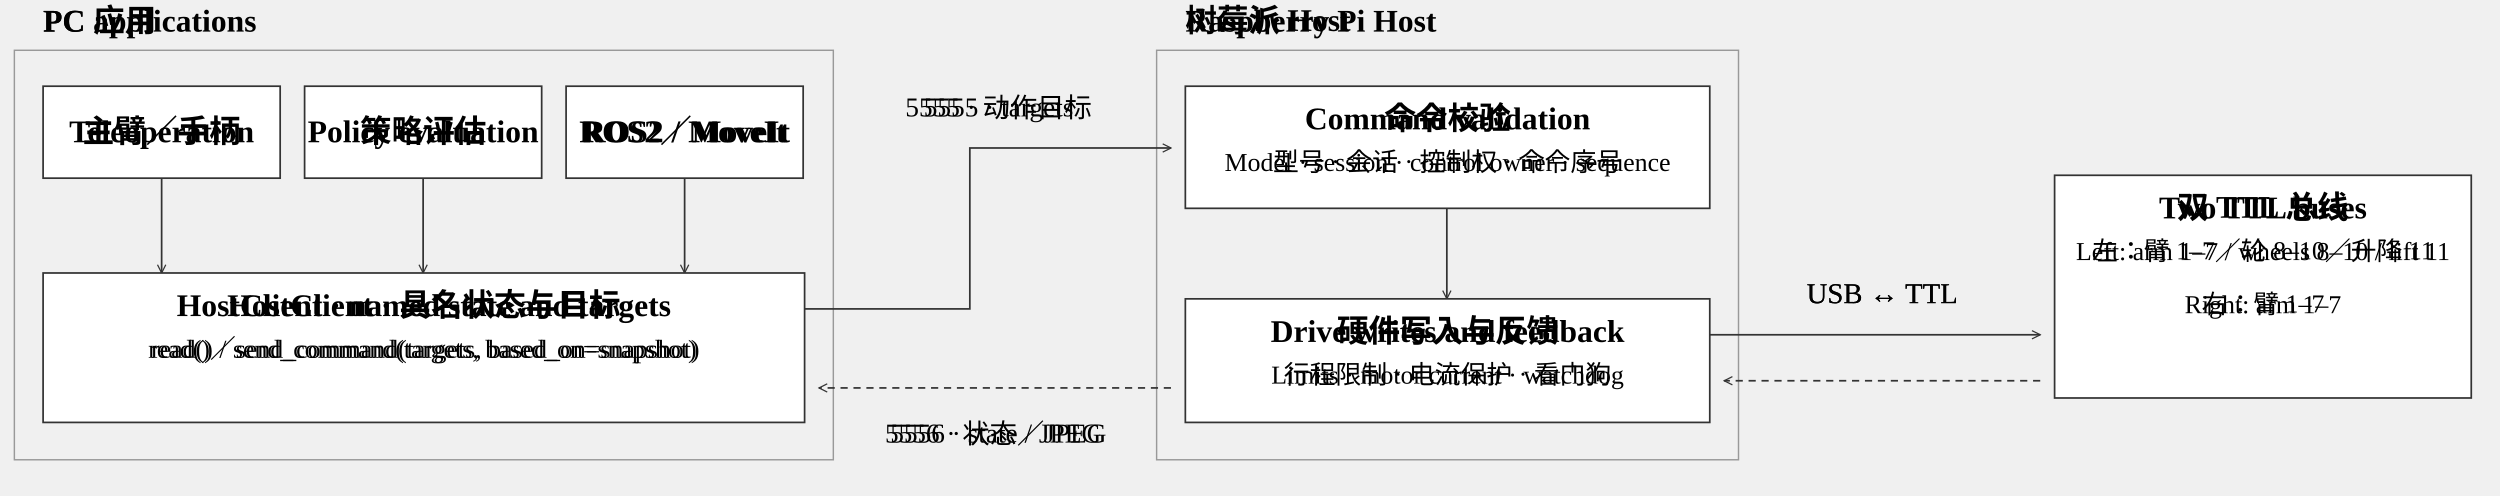
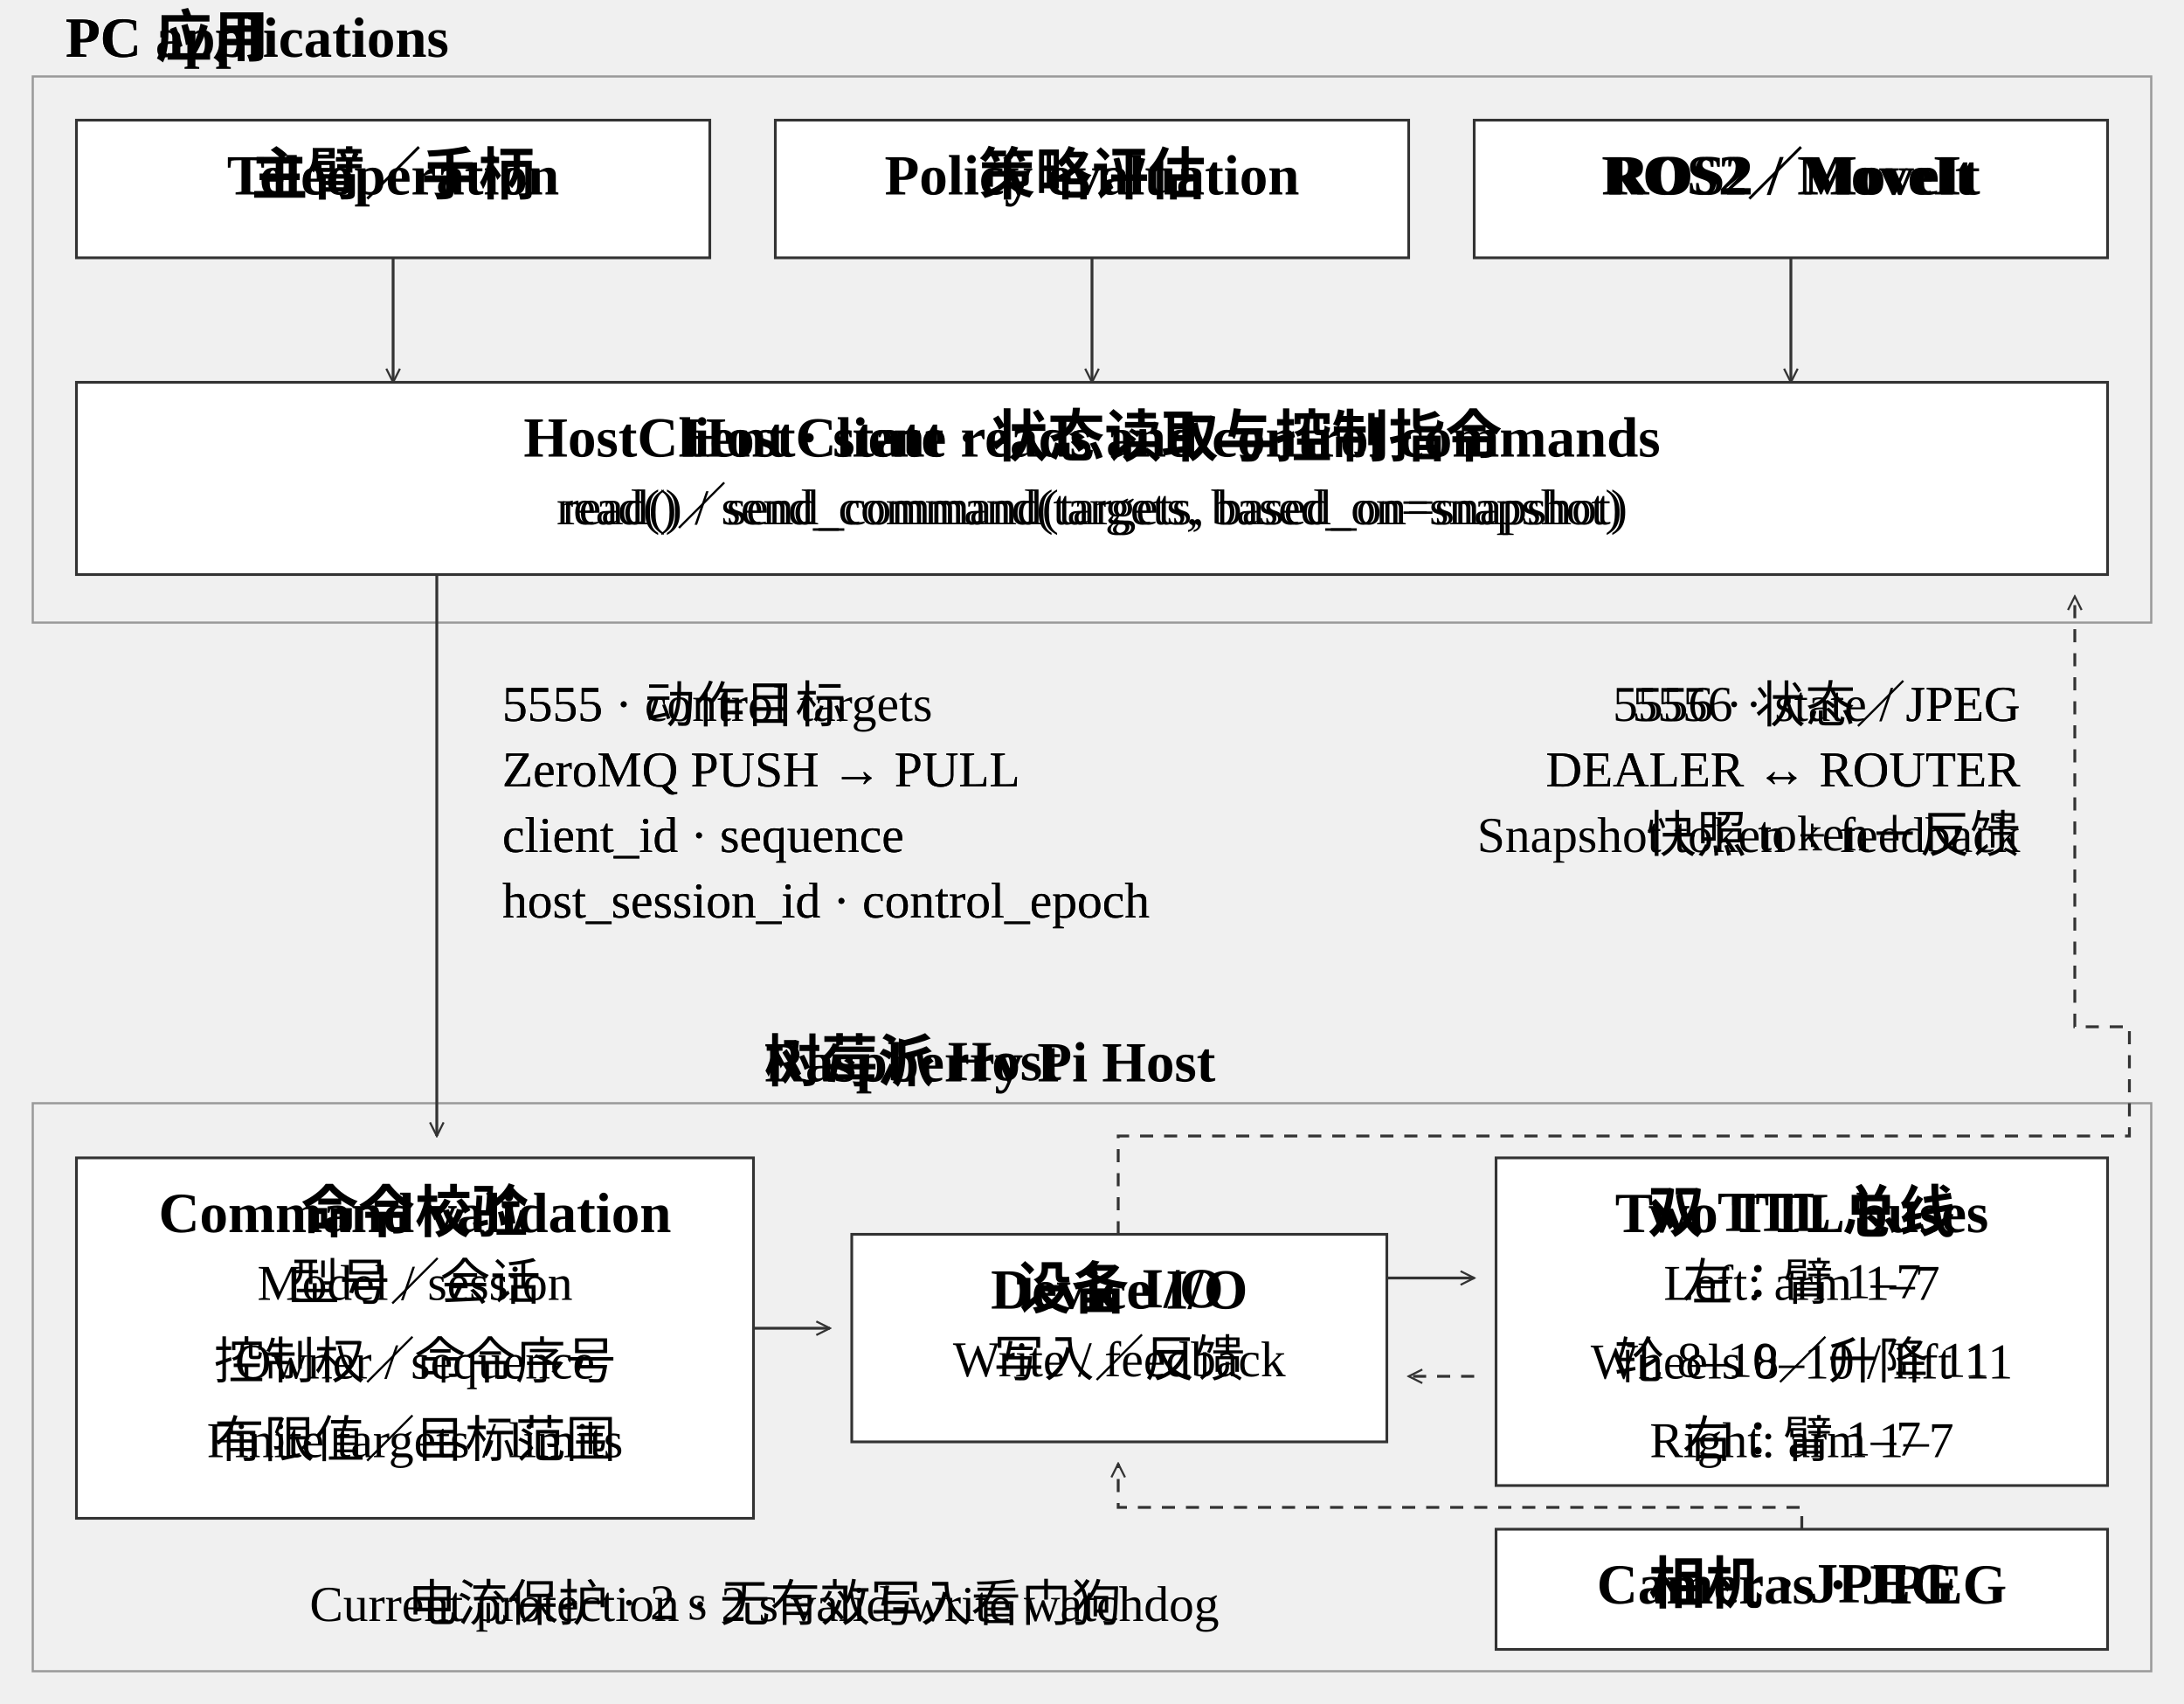
- <svg xmlns="http://www.w3.org/2000/svg" viewBox="0 0 1740 345" role="img" aria-label="AlohaMini PC HostClient, Raspberry Pi command validation, dual TTL motor buses" class="work-diagram work-mono-diagram">
+ <svg xmlns="http://www.w3.org/2000/svg" viewBox="0 0 1000 780" role="img" aria-label="PC HostClient, command and response channels, Raspberry Pi validation, TTL motor buses and cameras" class="work-diagram work-mono-diagram">
  <defs>
    <marker id="work-system-arrow" viewBox="0 0 10 10" refX="9" refY="5" markerWidth="6" markerHeight="6" orient="auto">
      <path d="M1 1L9 5L1 9" fill="none" stroke="#333" stroke-width="1.2" />
    </marker>
  </defs>
-   <rect x="10" y="35" width="570" height="285" fill="none" stroke="#999" stroke-width="1" />
+   <rect x="15" y="35" width="970" height="250" fill="none" stroke="#999" stroke-width="1" />
  <g lang="en">
-     <text x="30" y="22" font-size="22" font-weight="600" text-anchor="start">PC applications</text>
+     <text x="30" y="26" font-size="26" font-weight="600" text-anchor="start">PC applications</text>
  </g>
  <g lang="zh-CN">
-     <text x="30" y="22" font-size="22" font-weight="600" text-anchor="start">PC 应用</text>
+     <text x="30" y="26" font-size="26" font-weight="600" text-anchor="start">PC 应用</text>
  </g>
  <g>
-     <rect x="30" y="60" width="165" height="64" fill="white" stroke="#333" stroke-width="1.2" />
+     <rect x="35" y="55" width="290" height="63" fill="white" stroke="#333" stroke-width="1.25" />
    <g lang="en">
-       <text x="112.5" y="99.0" font-size="22" font-weight="600" text-anchor="middle">Teleoperation</text>
+       <text x="180.0" y="89" font-size="26" font-weight="600" text-anchor="middle">Teleoperation</text>
    </g>
    <g lang="zh-CN">
-       <text x="112.5" y="99.0" font-size="22" font-weight="600" text-anchor="middle">主臂／手柄</text>
+       <text x="180.0" y="89" font-size="26" font-weight="600" text-anchor="middle">主臂／手柄</text>
    </g>
  </g>
-   <path d="M112.5 124V190" fill="none" stroke="#333" stroke-width="1.2" marker-end="url(#work-system-arrow)" />
+   <path d="M180 118V175" fill="none" stroke="#333" stroke-width="1.3" marker-end="url(#work-system-arrow)" />
  <g>
-     <rect x="212" y="60" width="165" height="64" fill="white" stroke="#333" stroke-width="1.2" />
+     <rect x="355" y="55" width="290" height="63" fill="white" stroke="#333" stroke-width="1.25" />
    <g lang="en">
-       <text x="294.5" y="99.0" font-size="22" font-weight="600" text-anchor="middle">Policy evaluation</text>
+       <text x="500.0" y="89" font-size="26" font-weight="600" text-anchor="middle">Policy evaluation</text>
    </g>
    <g lang="zh-CN">
-       <text x="294.5" y="99.0" font-size="22" font-weight="600" text-anchor="middle">策略评估</text>
+       <text x="500.0" y="89" font-size="26" font-weight="600" text-anchor="middle">策略评估</text>
    </g>
  </g>
-   <path d="M294.5 124V190" fill="none" stroke="#333" stroke-width="1.2" marker-end="url(#work-system-arrow)" />
+   <path d="M500 118V175" fill="none" stroke="#333" stroke-width="1.3" marker-end="url(#work-system-arrow)" />
  <g>
-     <rect x="394" y="60" width="165" height="64" fill="white" stroke="#333" stroke-width="1.2" />
+     <rect x="675" y="55" width="290" height="63" fill="white" stroke="#333" stroke-width="1.25" />
    <g lang="en">
-       <text x="476.5" y="99.0" font-size="22" font-weight="600" text-anchor="middle">ROS2 / MoveIt</text>
+       <text x="820.0" y="89" font-size="26" font-weight="600" text-anchor="middle">ROS2 / MoveIt</text>
    </g>
    <g lang="zh-CN">
-       <text x="476.5" y="99.0" font-size="22" font-weight="600" text-anchor="middle">ROS2／MoveIt</text>
+       <text x="820.0" y="89" font-size="26" font-weight="600" text-anchor="middle">ROS2／MoveIt</text>
    </g>
  </g>
-   <path d="M476.5 124V190" fill="none" stroke="#333" stroke-width="1.2" marker-end="url(#work-system-arrow)" />
+   <path d="M820 118V175" fill="none" stroke="#333" stroke-width="1.3" marker-end="url(#work-system-arrow)" />
  <g>
-     <rect x="30" y="190" width="530" height="104" fill="white" stroke="#333" stroke-width="1.2" />
+     <rect x="35" y="175" width="930" height="88" fill="white" stroke="#333" stroke-width="1.25" />
    <g lang="en">
-       <text x="295.0" y="220" font-size="22" font-weight="600" text-anchor="middle">HostClient · named state and targets</text>
+       <text x="500.0" y="209" font-size="26" font-weight="600" text-anchor="middle">HostClient · state reads and control commands</text>
    </g>
    <g lang="zh-CN">
-       <text x="295.0" y="220" font-size="22" font-weight="600" text-anchor="middle">HostClient · 具名状态与目标</text>
+       <text x="500.0" y="209" font-size="26" font-weight="600" text-anchor="middle">HostClient · 状态读取与控制指令</text>
    </g>
    <g lang="en">
-       <text x="295.0" y="249" font-size="18" font-weight="400" text-anchor="middle">read() / send_command(targets, based_on=snapshot)</text>
+       <text x="500.0" y="240" font-size="23" font-weight="400" text-anchor="middle">read() / send_command(targets, based_on=snapshot)</text>
    </g>
    <g lang="zh-CN">
-       <text x="295.0" y="249" font-size="18" font-weight="400" text-anchor="middle">read()／send_command(targets, based_on=snapshot)</text>
+       <text x="500.0" y="240" font-size="23" font-weight="400" text-anchor="middle">read()／send_command(targets, based_on=snapshot)</text>
    </g>
  </g>
-   <rect x="805" y="35" width="405" height="285" fill="none" stroke="#999" stroke-width="1" />
+   <rect x="15" y="505" width="970" height="260" fill="none" stroke="#999" stroke-width="1" />
  <g lang="en">
-     <text x="825" y="22" font-size="22" font-weight="600" text-anchor="start">Raspberry Pi Host</text>
+     <text x="350" y="495" font-size="26" font-weight="600" text-anchor="start">Raspberry Pi Host</text>
  </g>
  <g lang="zh-CN">
-     <text x="825" y="22" font-size="22" font-weight="600" text-anchor="start">树莓派 Host</text>
+     <text x="350" y="495" font-size="26" font-weight="600" text-anchor="start">树莓派 Host</text>
  </g>
  <g>
-     <rect x="825" y="60" width="365" height="85" fill="white" stroke="#333" stroke-width="1.2" />
+     <rect x="35" y="530" width="310" height="165" fill="white" stroke="#333" stroke-width="1.25" />
    <g lang="en">
-       <text x="1007.5" y="90" font-size="22" font-weight="600" text-anchor="middle">Command validation</text>
+       <text x="190.0" y="564" font-size="26" font-weight="600" text-anchor="middle">Command validation</text>
    </g>
    <g lang="zh-CN">
-       <text x="1007.5" y="90" font-size="22" font-weight="600" text-anchor="middle">命令校验</text>
+       <text x="190.0" y="564" font-size="26" font-weight="600" text-anchor="middle">命令校验</text>
    </g>
    <g lang="en">
-       <text x="1007.5" y="119" font-size="18" font-weight="400" text-anchor="middle">Model · session · control owner · sequence</text>
+       <text x="190.0" y="595" font-size="23" font-weight="400" text-anchor="middle">Model / session</text>
    </g>
    <g lang="zh-CN">
-       <text x="1007.5" y="119" font-size="18" font-weight="400" text-anchor="middle">型号 · 会话 · 控制权 · 命令序号</text>
+       <text x="190.0" y="595" font-size="23" font-weight="400" text-anchor="middle">型号／会话</text>
+     </g>
+     <g lang="en">
+       <text x="190.0" y="631" font-size="23" font-weight="400" text-anchor="middle">Owner / sequence</text>
+     </g>
+     <g lang="zh-CN">
+       <text x="190.0" y="631" font-size="23" font-weight="400" text-anchor="middle">控制权／命令序号</text>
+     </g>
+     <g lang="en">
+       <text x="190.0" y="667" font-size="23" font-weight="400" text-anchor="middle">Finite targets / limits</text>
+     </g>
+     <g lang="zh-CN">
+       <text x="190.0" y="667" font-size="23" font-weight="400" text-anchor="middle">有限值／目标范围</text>
    </g>
  </g>
-   <path d="M1007 145V208" fill="none" stroke="#333" stroke-width="1.2" marker-end="url(#work-system-arrow)" />
  <g>
-     <rect x="825" y="208" width="365" height="86" fill="white" stroke="#333" stroke-width="1.2" />
+     <rect x="390" y="565" width="245" height="95" fill="white" stroke="#333" stroke-width="1.25" />
    <g lang="en">
-       <text x="1007.5" y="238" font-size="22" font-weight="600" text-anchor="middle">Drive writes and feedback</text>
+       <text x="512.5" y="599" font-size="26" font-weight="600" text-anchor="middle">Device I/O</text>
    </g>
    <g lang="zh-CN">
-       <text x="1007.5" y="238" font-size="22" font-weight="600" text-anchor="middle">硬件写入与反馈</text>
+       <text x="512.5" y="599" font-size="26" font-weight="600" text-anchor="middle">设备 I/O</text>
    </g>
    <g lang="en">
-       <text x="1007.5" y="267" font-size="18" font-weight="400" text-anchor="middle">Limits · motor current · watchdog</text>
+       <text x="512.5" y="630" font-size="23" font-weight="400" text-anchor="middle">Write / feedback</text>
    </g>
    <g lang="zh-CN">
-       <text x="1007.5" y="267" font-size="18" font-weight="400" text-anchor="middle">行程限制 · 电流保护 · 看门狗</text>
+       <text x="512.5" y="630" font-size="23" font-weight="400" text-anchor="middle">写入／反馈</text>
    </g>
  </g>
-   <path d="M560 215H675V103H815" fill="none" stroke="#333" stroke-width="1.2" marker-end="url(#work-system-arrow)" />
+   <g>
+     <rect x="685" y="530" width="280" height="150" fill="white" stroke="#333" stroke-width="1.25" />
+     <g lang="en">
+       <text x="825.0" y="564" font-size="26" font-weight="600" text-anchor="middle">Two TTL buses</text>
+     </g>
+     <g lang="zh-CN">
+       <text x="825.0" y="564" font-size="26" font-weight="600" text-anchor="middle">双 TTL 总线</text>
+     </g>
+     <g lang="en">
+       <text x="825.0" y="595" font-size="23" font-weight="400" text-anchor="middle">Left: arm 1–7</text>
+     </g>
+     <g lang="zh-CN">
+       <text x="825.0" y="595" font-size="23" font-weight="400" text-anchor="middle">左：臂 1–7</text>
+     </g>
+     <g lang="en">
+       <text x="825.0" y="631" font-size="23" font-weight="400" text-anchor="middle">Wheels 8–10 / lift 11</text>
+     </g>
+     <g lang="zh-CN">
+       <text x="825.0" y="631" font-size="23" font-weight="400" text-anchor="middle">轮 8–10／升降 11</text>
+     </g>
+     <g lang="en">
+       <text x="825.0" y="667" font-size="23" font-weight="400" text-anchor="middle">Right: arm 1–7</text>
+     </g>
+     <g lang="zh-CN">
+       <text x="825.0" y="667" font-size="23" font-weight="400" text-anchor="middle">右：臂 1–7</text>
+     </g>
+   </g>
+   <g>
+     <rect x="685" y="700" width="280" height="55" fill="white" stroke="#333" stroke-width="1.25" />
+     <g lang="en">
+       <text x="825.0" y="734" font-size="26" font-weight="600" text-anchor="middle">Cameras · JPEG</text>
+     </g>
+     <g lang="zh-CN">
+       <text x="825.0" y="734" font-size="26" font-weight="600" text-anchor="middle">相机 · JPEG</text>
+     </g>
+   </g>
+   <path d="M200 263V520" fill="none" stroke="#333" stroke-width="1.3" marker-end="url(#work-system-arrow)" />
  <g lang="en">
-     <text x="695" y="81" font-size="19" font-weight="400" text-anchor="middle">5555 · targets</text>
+     <text x="230" y="330" font-size="23" font-weight="400" text-anchor="start">5555 · control targets</text>
  </g>
  <g lang="zh-CN">
-     <text x="695" y="81" font-size="19" font-weight="400" text-anchor="middle">5555 · 动作目标</text>
+     <text x="230" y="330" font-size="23" font-weight="400" text-anchor="start">5555 · 动作目标</text>
  </g>
-   <path d="M815 270H570" fill="none" stroke="#333" stroke-width="1.2" stroke-dasharray="5 4" marker-end="url(#work-system-arrow)" />
  <g lang="en">
-     <text x="693" y="308" font-size="19" font-weight="400" text-anchor="middle">5556 · state / JPEG</text>
+     <text x="230" y="360" font-size="23" font-weight="400" text-anchor="start">ZeroMQ PUSH → PULL</text>
  </g>
  <g lang="zh-CN">
-     <text x="693" y="308" font-size="19" font-weight="400" text-anchor="middle">5556 · 状态／JPEG</text>
-   </g>
-   <g>
-     <rect x="1430" y="122" width="290" height="155" fill="white" stroke="#333" stroke-width="1.2" />
-     <g lang="en">
-       <text x="1575.0" y="152" font-size="22" font-weight="600" text-anchor="middle">Two TTL buses</text>
-     </g>
-     <g lang="zh-CN">
-       <text x="1575.0" y="152" font-size="22" font-weight="600" text-anchor="middle">双 TTL 总线</text>
-     </g>
-     <g lang="en">
-       <text x="1575.0" y="181" font-size="18" font-weight="400" text-anchor="middle">Left: arm 1–7 / wheels 8–10 / lift 11</text>
-     </g>
-     <g lang="zh-CN">
-       <text x="1575.0" y="181" font-size="18" font-weight="400" text-anchor="middle">左：臂 1–7／轮 8–10／升降 11</text>
-     </g>
+     <text x="230" y="360" font-size="23" font-weight="400" text-anchor="start">ZeroMQ PUSH → PULL</text>
  </g>
  <g lang="en">
-     <text x="1575" y="218" font-size="18" font-weight="400" text-anchor="middle">Right: arm 1–7</text>
+     <text x="230" y="390" font-size="23" font-weight="400" text-anchor="start">client_id · sequence</text>
  </g>
  <g lang="zh-CN">
-     <text x="1575" y="218" font-size="18" font-weight="400" text-anchor="middle">右：臂 1–7</text>
+     <text x="230" y="390" font-size="23" font-weight="400" text-anchor="start">client_id · sequence</text>
  </g>
-   <path d="M1190 233H1420" fill="none" stroke="#333" stroke-width="1.2" marker-end="url(#work-system-arrow)" />
-   <path d="M1420 265H1200" fill="none" stroke="#333" stroke-width="1.2" stroke-dasharray="5 4" marker-end="url(#work-system-arrow)" />
  <g lang="en">
-     <text x="1310" y="211" font-size="20" font-weight="400" text-anchor="middle">USB ↔ TTL</text>
+     <text x="230" y="420" font-size="23" font-weight="400" text-anchor="start">host_session_id · control_epoch</text>
  </g>
  <g lang="zh-CN">
-     <text x="1310" y="211" font-size="20" font-weight="400" text-anchor="middle">USB ↔ TTL</text>
+     <text x="230" y="420" font-size="23" font-weight="400" text-anchor="start">host_session_id · control_epoch</text>
+   </g>
+   <path d="M512 565V520H975V470H950V273" fill="none" stroke="#333" stroke-width="1.3" stroke-dasharray="6 5" marker-end="url(#work-system-arrow)" />
+   <g lang="en">
+     <text x="925" y="330" font-size="23" font-weight="400" text-anchor="end">5556 · state / JPEG</text>
+   </g>
+   <g lang="zh-CN">
+     <text x="925" y="330" font-size="23" font-weight="400" text-anchor="end">5556 · 状态／JPEG</text>
+   </g>
+   <g lang="en">
+     <text x="925" y="360" font-size="23" font-weight="400" text-anchor="end">DEALER ↔ ROUTER</text>
+   </g>
+   <g lang="zh-CN">
+     <text x="925" y="360" font-size="23" font-weight="400" text-anchor="end">DEALER ↔ ROUTER</text>
+   </g>
+   <g lang="en">
+     <text x="925" y="390" font-size="23" font-weight="400" text-anchor="end">Snapshot token + feedback</text>
+   </g>
+   <g lang="zh-CN">
+     <text x="925" y="390" font-size="23" font-weight="400" text-anchor="end">快照 token＋反馈</text>
+   </g>
+   <path d="M345 608H380" fill="none" stroke="#333" stroke-width="1.3" marker-end="url(#work-system-arrow)" />
+   <path d="M635 585H675" fill="none" stroke="#333" stroke-width="1.3" marker-end="url(#work-system-arrow)" />
+   <path d="M675 630H645" fill="none" stroke="#333" stroke-width="1.3" stroke-dasharray="6 5" marker-end="url(#work-system-arrow)" />
+   <path d="M825 700V690H512V670" fill="none" stroke="#333" stroke-width="1.3" stroke-dasharray="6 5" marker-end="url(#work-system-arrow)" />
+   <g lang="en">
+     <text x="350" y="742" font-size="23" font-weight="400" text-anchor="middle">Current protection · 2 s valid-write watchdog</text>
+   </g>
+   <g lang="zh-CN">
+     <text x="350" y="742" font-size="23" font-weight="400" text-anchor="middle">电流保护 · 2 s 无有效写入看门狗</text>
  </g>
</svg>
